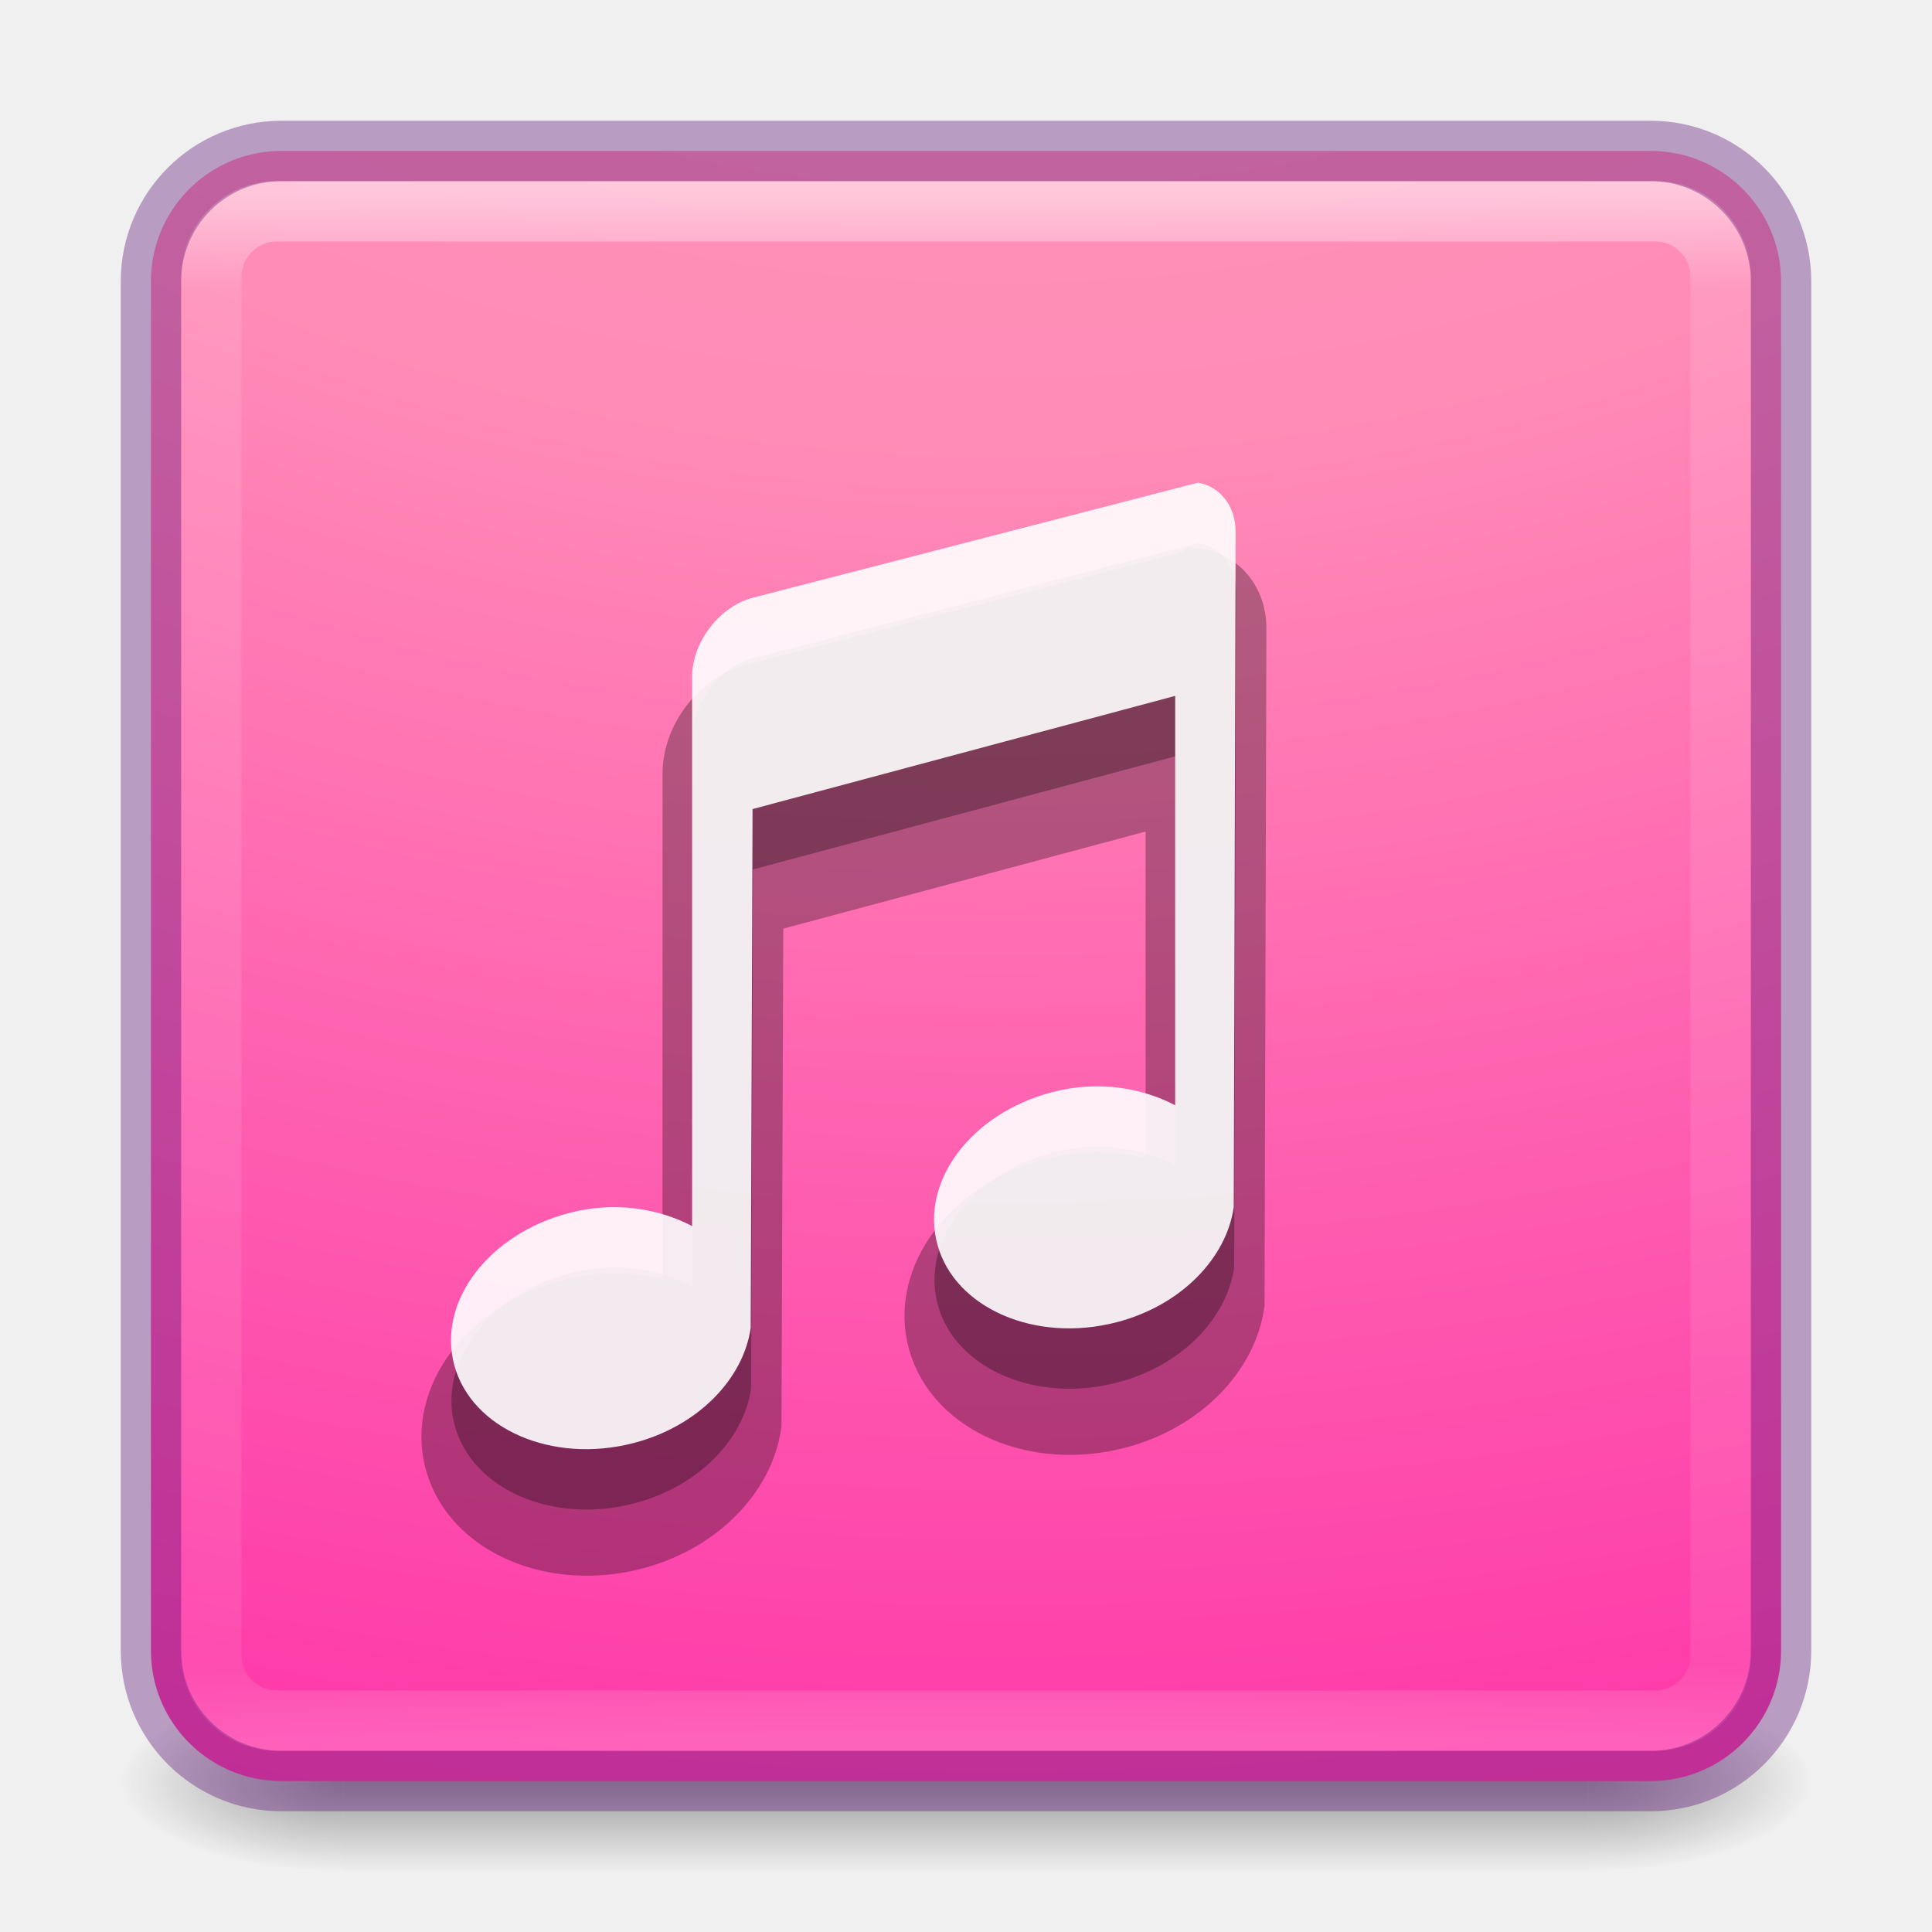
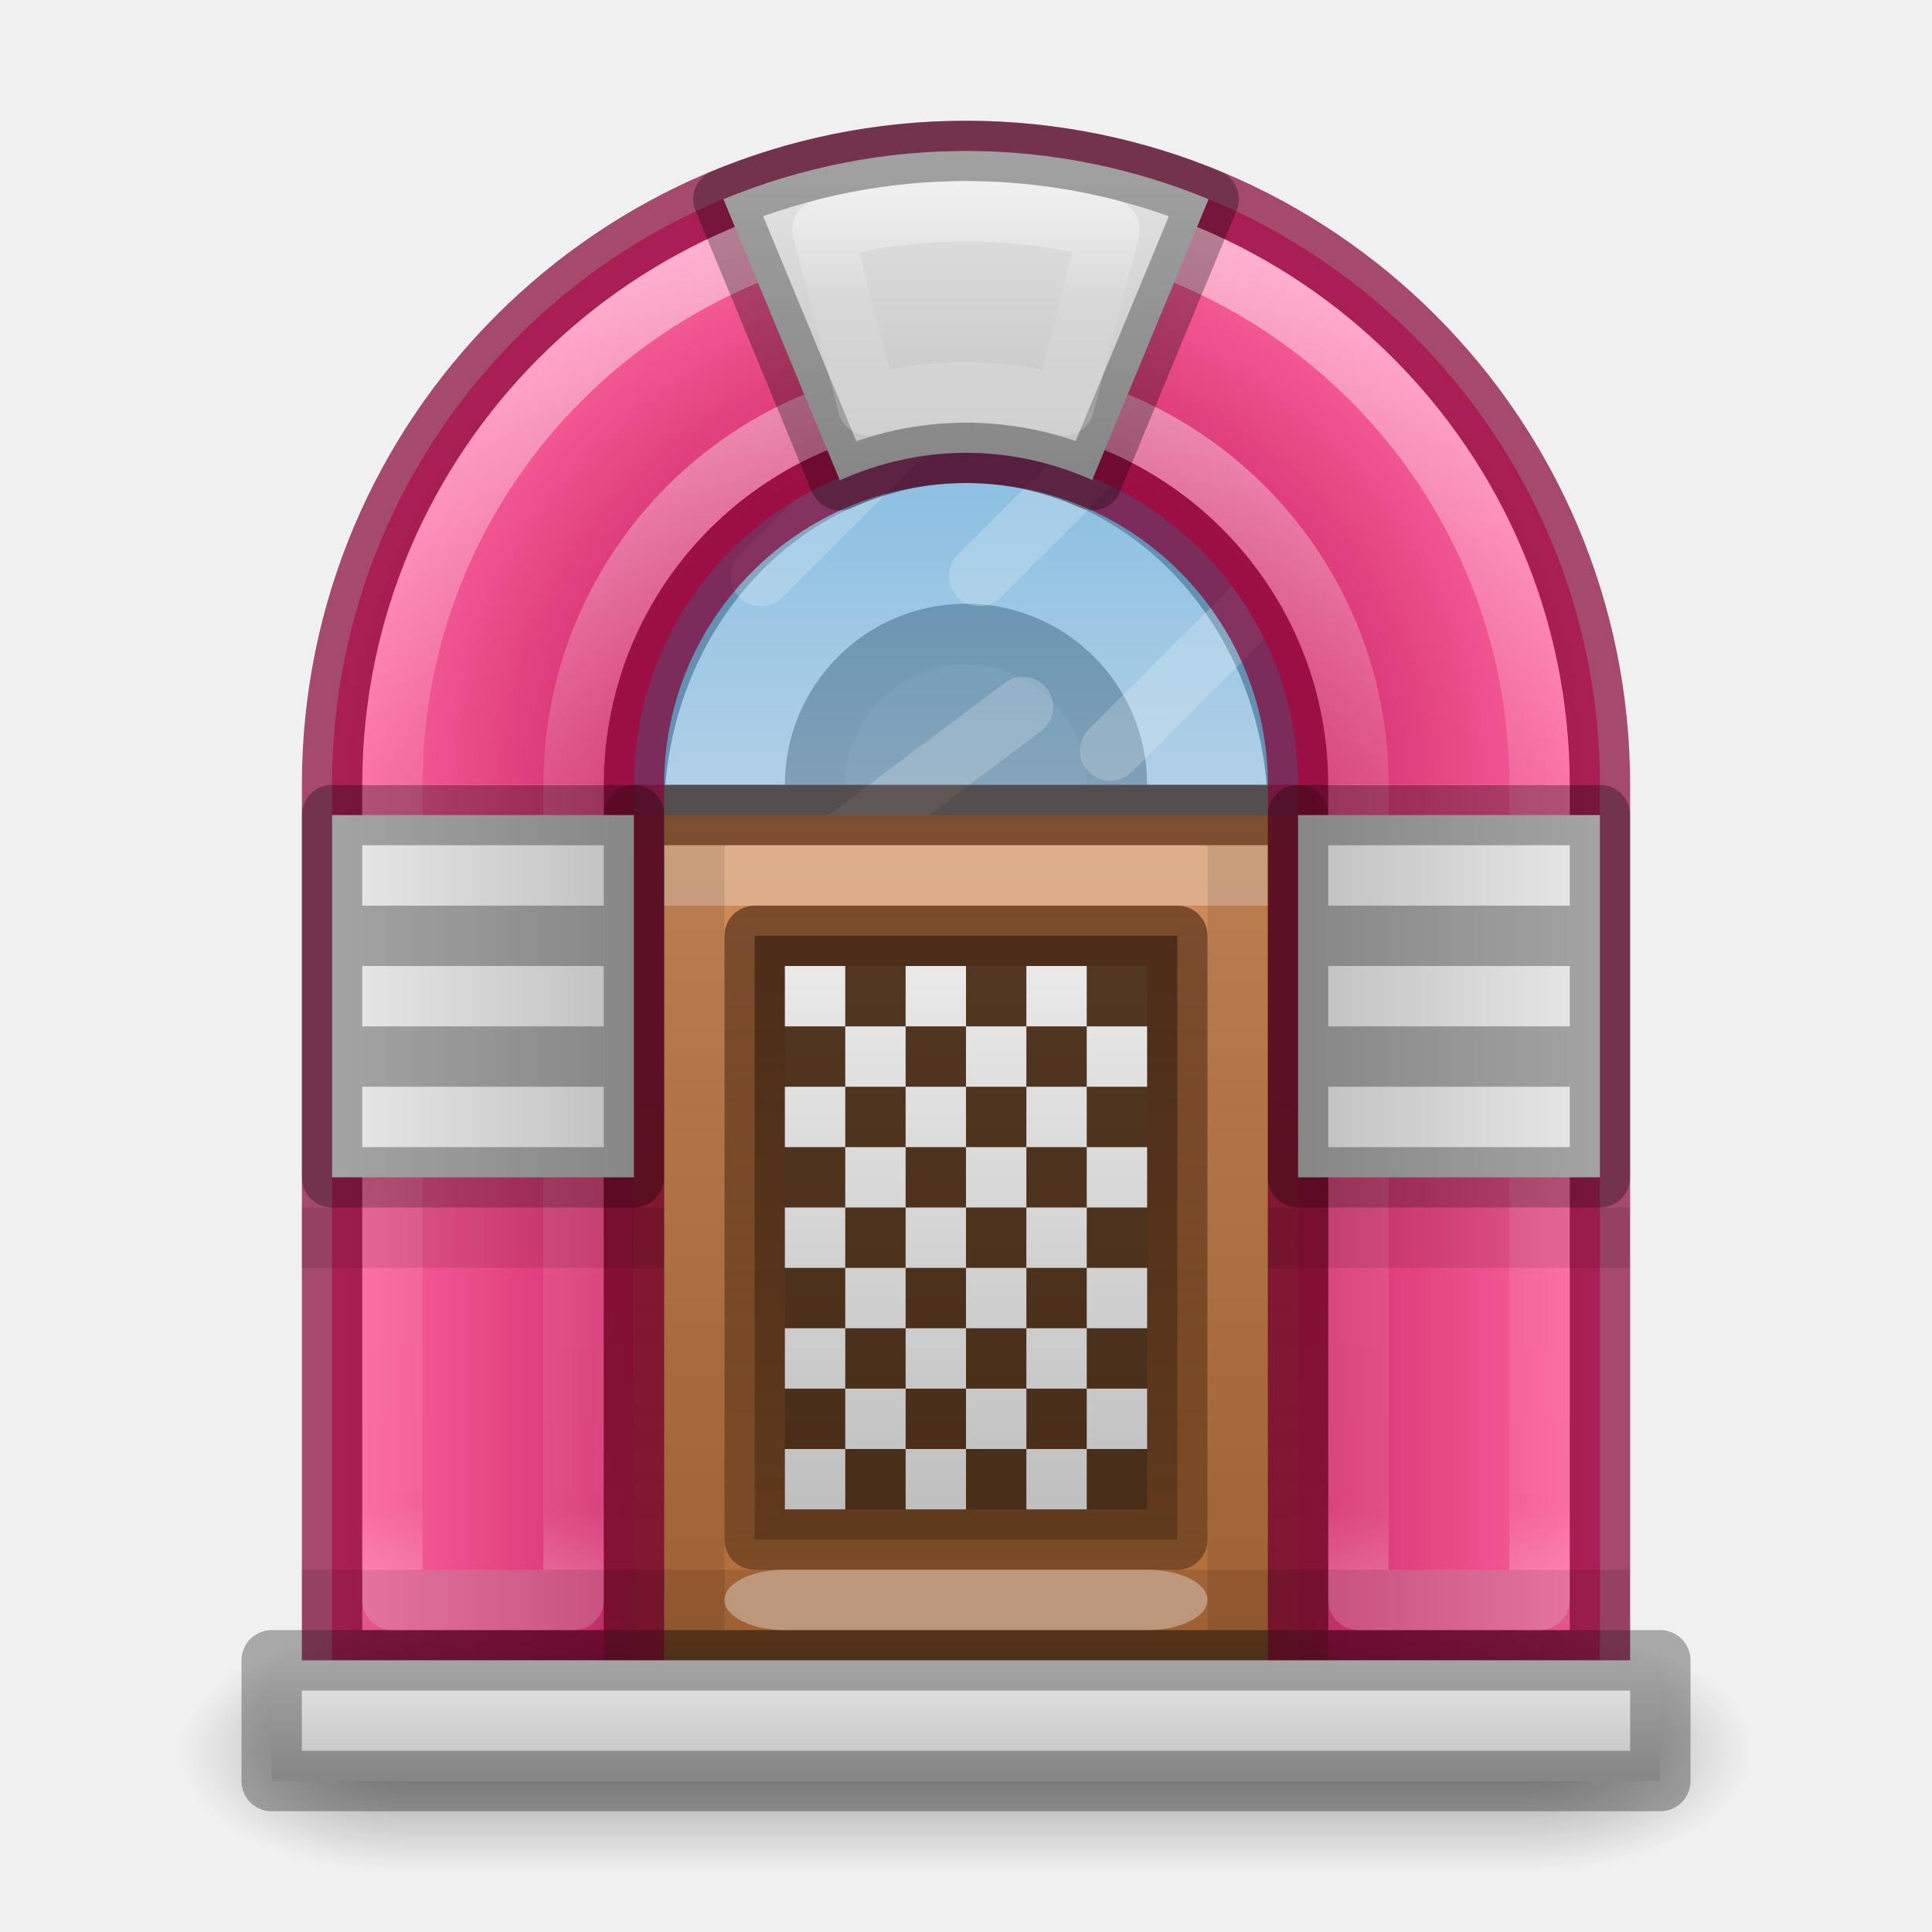
- <svg xmlns="http://www.w3.org/2000/svg" xmlns:xlink="http://www.w3.org/1999/xlink" version="1.1" width="32" height="32" id="svg6860">
-   <defs id="defs6862">
-     <linearGradient x1="167.983" y1="8.508" x2="167.983" y2="54.78" id="linearGradient5915" xlink:href="#linearGradient5803-0" gradientUnits="userSpaceOnUse" gradientTransform="matrix(0.422101,0,0,0.422101,-52.55959,1.774787)" />
-     <linearGradient id="linearGradient5803-0">
-       <stop id="stop5805-3" style="stop-color:#fff5ef;stop-opacity:1" offset="0" />
-       <stop id="stop5807-4" style="stop-color:#fef8dd;stop-opacity:1" offset="1" />
+ <svg xmlns="http://www.w3.org/2000/svg" xmlns:xlink="http://www.w3.org/1999/xlink" version="1.1" id="svg2" viewBox="0 0 32 32" height="32" width="32">
+   <defs id="defs4">
+     <linearGradient id="linearGradient6165">
+       <stop style="stop-color:#ffffff;stop-opacity:1;" offset="0" id="stop6167" />
+       <stop id="stop6169" offset="0.45" style="stop-color:#ffffff;stop-opacity:0.235" />
+       <stop style="stop-color:#ffffff;stop-opacity:0.157" offset="0.55" id="stop6171" />
+       <stop style="stop-color:#ffffff;stop-opacity:0.392" offset="1" id="stop6173" />
    </linearGradient>
-     <linearGradient x1="24" y1="5" x2="24" y2="43" id="linearGradient4161" xlink:href="#linearGradient3924-0" gradientUnits="userSpaceOnUse" gradientTransform="matrix(0.6756757,0,0,0.6756757,-0.216217,-0.2162063)" />
-     <linearGradient id="linearGradient3924-0">
-       <stop id="stop3926-6" style="stop-color:#ffffff;stop-opacity:1" offset="0" />
-       <stop id="stop3928-3" style="stop-color:#ffffff;stop-opacity:0.235" offset="0.063" />
-       <stop id="stop3930-2" style="stop-color:#ffffff;stop-opacity:0.157" offset="0.951" />
-       <stop id="stop3932-62" style="stop-color:#ffffff;stop-opacity:0.392" offset="1" />
+     <linearGradient id="linearGradient4388">
+       <stop id="stop4390" offset="0" style="stop-color:#492714;stop-opacity:0.624" />
+       <stop id="stop4392" offset="1" style="stop-color:#6a3f1f;stop-opacity:0.769" />
    </linearGradient>
-     <radialGradient cx="6.73" cy="9.957" r="12.672" fx="6.2" fy="9.957" id="radialGradient5600-7" xlink:href="#linearGradient2867-449-88-871-390-598-476-591-434-148-57-177-8-3-3-6-4-8-8-8" gradientUnits="userSpaceOnUse" gradientTransform="matrix(0,6.575229,-8.07228,0,96.95192,-56.11144)" />
-     <linearGradient id="linearGradient2867-449-88-871-390-598-476-591-434-148-57-177-8-3-3-6-4-8-8-8">
-       <stop id="stop3750-1-0-7-6-6-1-3-9" style="stop-color:#ffa8b7;stop-opacity:1" offset="0" />
-       <stop id="stop3752-3-7-4-0-32-8-923-0" style="stop-color:#ff8bb7;stop-opacity:1" offset="0.262" />
-       <stop id="stop3754-1-8-5-2-7-6-7-1" style="stop-color:#fd00a0;stop-opacity:1" offset="0.705" />
-       <stop id="stop3756-1-6-2-6-6-1-96-6" style="stop-color:#e200be;stop-opacity:1" offset="1" />
+     <linearGradient id="linearGradient4380">
+       <stop id="stop4382" offset="0" style="stop-color:#d28e5b;stop-opacity:1;" />
+       <stop id="stop4384" offset="1" style="stop-color:#ae6a37;stop-opacity:1" />
    </linearGradient>
-     <radialGradient cx="4.993" cy="43.5" r="2.5" fx="4.993" fy="43.5" id="radialGradient2976" xlink:href="#linearGradient3688-166-749-6" gradientUnits="userSpaceOnUse" gradientTransform="matrix(2.003784,0,0,1.4,27.98813,-17.4)" />
-     <linearGradient id="linearGradient3688-166-749-6">
-       <stop id="stop2883-8" style="stop-color:#181818;stop-opacity:1" offset="0" />
-       <stop id="stop2885-3" style="stop-color:#181818;stop-opacity:0" offset="1" />
+     <linearGradient id="linearGradient4366">
+       <stop id="stop4368" offset="0" style="stop-color:#6db0de;stop-opacity:1;" />
+       <stop id="stop4370" offset="1" style="stop-color:#a4cae4;stop-opacity:1" />
    </linearGradient>
-     <radialGradient cx="4.993" cy="43.5" r="2.5" fx="4.993" fy="43.5" id="radialGradient2978" xlink:href="#linearGradient3688-464-309-7" gradientUnits="userSpaceOnUse" gradientTransform="matrix(2.003784,0,0,1.4,-20.01187,-104.4)" />
-     <linearGradient id="linearGradient3688-464-309-7">
-       <stop id="stop2889-0" style="stop-color:#181818;stop-opacity:1" offset="0" />
-       <stop id="stop2891-66" style="stop-color:#181818;stop-opacity:0" offset="1" />
+     <linearGradient id="linearGradient4340">
+       <stop id="stop4342" offset="0" style="stop-color:#ffffff;stop-opacity:1;" />
+       <stop style="stop-color:#ffffff;stop-opacity:0.235" offset="0.409" id="stop4348" />
+       <stop id="stop4358" offset="0.955" style="stop-color:#ffffff;stop-opacity:0.157" />
+       <stop id="stop4344" offset="1" style="stop-color:#ffffff;stop-opacity:0.392" />
    </linearGradient>
-     <linearGradient x1="25.058" y1="47.028" x2="25.058" y2="39.999" id="linearGradient2980" xlink:href="#linearGradient3702-501-757-3" gradientUnits="userSpaceOnUse" />
-     <linearGradient id="linearGradient3702-501-757-3">
-       <stop id="stop2895-3" style="stop-color:#181818;stop-opacity:0" offset="0" />
-       <stop id="stop2897-28" style="stop-color:#181818;stop-opacity:1" offset="0.5" />
-       <stop id="stop2899-8" style="stop-color:#181818;stop-opacity:0" offset="1" />
+     <linearGradient id="linearGradient4193-3">
+       <stop style="stop-color:#d12e6c;stop-opacity:1" offset="0" id="stop4278" />
+       <stop id="stop4282" offset="0.55" style="stop-color:#d12e6c;stop-opacity:1" />
+       <stop style="stop-color:#ff66a1;stop-opacity:1" offset="1" id="stop4280" />
    </linearGradient>
+     <linearGradient id="linearGradient4225">
+       <stop id="stop4227" offset="0" style="stop-color:#e9e9e9;stop-opacity:1;" />
+       <stop id="stop4229" offset="1" style="stop-color:#bfbfbf;stop-opacity:1" />
+     </linearGradient>
+     <linearGradient id="linearGradient4193">
+       <stop id="stop4195" offset="0" style="stop-color:#ff66a1;stop-opacity:1" />
+       <stop id="stop4197" offset="1" style="stop-color:#d12e6c;stop-opacity:1" />
+     </linearGradient>
+     <linearGradient id="linearGradient3688-166-749">
+       <stop id="stop2883" style="stop-color:#181818;stop-opacity:1" offset="0" />
+       <stop id="stop2885" style="stop-color:#181818;stop-opacity:0" offset="1" />
+     </linearGradient>
+     <linearGradient id="linearGradient3702-501-757">
+       <stop id="stop2895" style="stop-color:#181818;stop-opacity:0" offset="0" />
+       <stop id="stop2897" style="stop-color:#181818;stop-opacity:1" offset="0.5" />
+       <stop id="stop2899" style="stop-color:#181818;stop-opacity:0" offset="1" />
+     </linearGradient>
+     <linearGradient gradientTransform="matrix(0.625,0,0,0.6590901,0.5,358.8745)" gradientUnits="userSpaceOnUse" y2="1034.362" x2="16" y1="1034.362" x1="8" id="linearGradient4199" xlink:href="#linearGradient4193" />
+     <linearGradient gradientTransform="matrix(0.625,0,0,0.6590901,-46.5,358.8744)" gradientUnits="userSpaceOnUse" y2="1034.362" x2="40" y1="1034.362" x1="32" id="linearGradient4201" xlink:href="#linearGradient4193" />
+     <linearGradient gradientTransform="matrix(0.5,0,0,0.6,2.5,419.8448)" gradientUnits="userSpaceOnUse" y2="1028.362" x2="16" y1="1028.362" x1="6" id="linearGradient4231" xlink:href="#linearGradient4225" />
+     <linearGradient gradientTransform="matrix(0.6388889,0,0,0.5,0.6666667,525.1812)" gradientUnits="userSpaceOnUse" y2="1049.362" x2="24" y1="1045.362" x1="24" id="linearGradient4237" xlink:href="#linearGradient4225" />
+     <linearGradient gradientTransform="matrix(0.6470588,0,0,0.7058823,0.4705882,311.4889)" gradientUnits="userSpaceOnUse" y2="1023.362" x2="24" y1="1014.362" x1="24" id="linearGradient4372" xlink:href="#linearGradient4366" />
+     <linearGradient gradientTransform="matrix(0.6470588,0,0,0.6363637,0.4705853,382.3134)" gradientUnits="userSpaceOnUse" y2="1046.362" x2="16" y1="1023.362" x1="16" id="linearGradient4386" xlink:href="#linearGradient4380" />
+     <linearGradient gradientTransform="matrix(0.6470588,0,0,0.6363637,0.4705853,382.3134)" gradientUnits="userSpaceOnUse" y2="1046.362" x2="32" y1="1023.362" x1="32" id="linearGradient4394" xlink:href="#linearGradient4388" />
+     <linearGradient gradientTransform="matrix(0.6363638,0,0,0.6250001,0.7272693,394.073)" gradientUnits="userSpaceOnUse" y2="1043.362" x2="24" y1="1026.362" x1="24" id="linearGradient4882" xlink:href="#linearGradient4388" />
+     <radialGradient cx="4.993" cy="43.5" r="2.5" fx="4.993" fy="43.5" id="radialGradient3163" xlink:href="#linearGradient3688-166-749" gradientUnits="userSpaceOnUse" gradientTransform="matrix(1.476472,0,0,0.7999999,17.93883,1014.562)" />
+     <radialGradient cx="4.993" cy="43.5" r="2.5" fx="4.993" fy="43.5" id="radialGradient3165" xlink:href="#linearGradient3688-166-749" gradientUnits="userSpaceOnUse" gradientTransform="matrix(1.476472,0,0,0.7999999,-14.06138,-1084.162)" />
+     <linearGradient gradientTransform="matrix(0.6654286,0,0,0.5714285,0.0297144,1024.505)" x1="25.058" y1="47.028" x2="25.058" y2="39.999" id="linearGradient3167" xlink:href="#linearGradient3702-501-757" gradientUnits="userSpaceOnUse" />
+     <linearGradient gradientUnits="userSpaceOnUse" y2="25" x2="16" y1="16" x1="16" id="linearGradient5409" xlink:href="#linearGradient4225" />
+     <linearGradient y2="1028.362" x2="16" y1="1028.362" x1="6" gradientTransform="matrix(0.5,0,0,0.6,-29.5,419.8448)" gradientUnits="userSpaceOnUse" id="linearGradient6077" xlink:href="#linearGradient4225" />
+     <radialGradient gradientUnits="userSpaceOnUse" gradientTransform="matrix(1,0,0,0.9523801,0,44.20859)" r="10.5" fy="1038.612" fx="16" cy="1038.612" cx="16" id="radialGradient6102" xlink:href="#linearGradient4193-3" />
+     <linearGradient gradientUnits="userSpaceOnUse" y2="26" x2="16" y1="4" x1="16" id="linearGradient6122" xlink:href="#linearGradient4340" />
+     <linearGradient gradientUnits="userSpaceOnUse" y2="8" x2="16" y1="2" x1="16" id="linearGradient6153" xlink:href="#linearGradient4225" />
+     <linearGradient gradientUnits="userSpaceOnUse" y2="7" x2="16" y1="3" x1="16" id="linearGradient6163" xlink:href="#linearGradient6165" />
  </defs>
-   <g style="display:inline" id="g2036-2" transform="matrix(0.6999997,0,0,0.3333336,-0.8000002,15.33333)">
-     <g style="opacity:0.4" id="g3712-3" transform="matrix(1.052632,0,0,1.285713,-1.263158,-13.42854)">
-       <rect style="fill:url(#radialGradient2976);fill-opacity:1;stroke:none" id="rect2801-0" y="40" x="38" height="7" width="5" />
-       <rect style="fill:url(#radialGradient2978);fill-opacity:1;stroke:none" id="rect3696-2" transform="scale(-1,-1)" y="-47" x="-10" height="7" width="5" />
-       <rect style="fill:url(#linearGradient2980);fill-opacity:1;stroke:none" id="rect3700-1" y="40" x="10" height="7" width="28" />
+   <g transform="translate(0,-1020.362)" id="layer1">
+     <g id="g6175">
+       <circle style="opacity:1;fill:#1a1a1a;fill-opacity:1;stroke:#000000;stroke-width:1;stroke-linecap:square;stroke-linejoin:round;stroke-miterlimit:4;stroke-dasharray:none;stroke-opacity:1" id="path4238" cx="16" cy="1033.362" r="2.5" />
+       <path style="opacity:0.8;fill:url(#linearGradient4372);fill-opacity:1;stroke:none;stroke-width:1;stroke-linecap:square;stroke-linejoin:round;stroke-miterlimit:4;stroke-dasharray:none;stroke-opacity:1" id="path4362" d="m 10.5,1033.862 a 5.5,6 0 0 1 5.5,-6 5.5,6 0 0 1 5.5,6 l -5.5,0 z" />
+       <path id="path4364" style="opacity:1;fill:none;fill-opacity:1;stroke:#6490b1;stroke-width:1;stroke-linecap:square;stroke-linejoin:round;stroke-miterlimit:4;stroke-dasharray:none;stroke-opacity:1" d="m 10.5,1033.862 a 5.5,6 0 0 1 5.5,-6 5.5,6 0 0 1 5.5,6 l -5.5,0 z" />
+       <g id="g4395" transform="matrix(0.6666667,0,0,0.6666667,3.5002646e-4,350.7874)">
+         <path id="path4397" d="m 18.907,1018.674 4.338,-4.338" style="opacity:0.2;fill:none;stroke:#ffffff;stroke-width:1.5px;stroke-linecap:round" />
+         <path id="path4399" d="m 21.076,1025.181 4.338,-3.254" style="opacity:0.2;fill:none;stroke:#ffffff;stroke-width:1.5px;stroke-linecap:round" />
+         <path id="path4401" d="m 24.329,1018.674 4.338,-4.338" style="opacity:0.2;fill:none;stroke:#ffffff;stroke-width:1.5px;stroke-linecap:round" />
+         <path id="path4403" d="m 27.583,1023.012 4.338,-4.338" style="opacity:0.2;fill:none;stroke:#ffffff;stroke-width:1.5px;stroke-linecap:round" />
+       </g>
    </g>
+     <rect y="1033.362" x="5.5" height="14.5" width="5" id="rect4171" style="opacity:1;fill:url(#linearGradient4199);fill-opacity:1;stroke:none;stroke-width:1;stroke-linecap:square;stroke-linejoin:round;stroke-miterlimit:4;stroke-dasharray:none;stroke-opacity:1" />
+     <rect transform="scale(-1,1)" style="opacity:1;fill:url(#linearGradient4201);fill-opacity:1;stroke:none;stroke-width:1;stroke-linecap:square;stroke-linejoin:round;stroke-miterlimit:4;stroke-dasharray:none;stroke-opacity:1" id="rect4175" width="5" height="14.5" x="-26.5" y="1033.362" />
+     <g id="g6079">
+       <rect style="opacity:1;fill:url(#linearGradient4386);fill-opacity:1;stroke:url(#linearGradient4394);stroke-width:1;stroke-linecap:square;stroke-linejoin:round;stroke-miterlimit:4;stroke-dasharray:none;stroke-opacity:1" id="rect4378" width="11" height="14" x="10.5" y="1033.862" />
+       <rect y="1034.362" x="11" height="1" width="10" id="rect4434" style="opacity:0.3;fill:#ffffff;fill-opacity:1;stroke:none;stroke-width:1;stroke-linecap:square;stroke-linejoin:round;stroke-miterlimit:4;stroke-dasharray:none;stroke-opacity:1" />
+       <rect style="opacity:0.1;fill:#000000;fill-opacity:1;stroke:none;stroke-width:1;stroke-linecap:square;stroke-linejoin:round;stroke-miterlimit:4;stroke-dasharray:none;stroke-opacity:1" id="rect4436" width="1" height="13" x="11" y="1034.362" />
+       <rect y="1034.362" x="20" height="13" width="1" id="rect4460" style="opacity:0.1;fill:#000000;fill-opacity:1;stroke:none;stroke-width:1;stroke-linecap:square;stroke-linejoin:round;stroke-miterlimit:4;stroke-dasharray:none;stroke-opacity:1" />
+       <rect style="opacity:0.6;fill:#000000;fill-opacity:1;stroke:none;stroke-width:1;stroke-linecap:square;stroke-linejoin:round;stroke-miterlimit:4;stroke-dasharray:none;stroke-opacity:1" id="rect4643" width="7" height="10" x="12.5" y="1035.861" />
+       <rect y="1035.862" x="12.5" height="10" width="7" id="rect4496" style="opacity:1;fill:none;fill-opacity:1;stroke:url(#linearGradient4882);stroke-width:1;stroke-linecap:square;stroke-linejoin:round;stroke-miterlimit:4;stroke-dasharray:none;stroke-opacity:1" />
+       <rect y="1046.362" x="12" height="1" width="8" id="rect4504" style="opacity:0.4;fill:#ffffff;fill-opacity:1;stroke:none;stroke-width:1;stroke-linecap:square;stroke-linejoin:round;stroke-miterlimit:4;stroke-dasharray:none;stroke-opacity:1" rx="1" ry="1" />
+       <path style="opacity:1;fill:url(#linearGradient5409);fill-opacity:1;stroke:none;stroke-width:1;stroke-linecap:square;stroke-linejoin:round;stroke-miterlimit:4;stroke-dasharray:none;stroke-opacity:1" d="M 13 16 L 13 17 L 14 17 L 14 16 L 13 16 z M 14 17 L 14 18 L 15 18 L 15 17 L 14 17 z M 15 17 L 16 17 L 16 16 L 15 16 L 15 17 z M 16 17 L 16 18 L 17 18 L 17 17 L 16 17 z M 17 17 L 18 17 L 18 16 L 17 16 L 17 17 z M 18 17 L 18 18 L 19 18 L 19 17 L 18 17 z M 18 18 L 17 18 L 17 19 L 18 19 L 18 18 z M 18 19 L 18 20 L 19 20 L 19 19 L 18 19 z M 18 20 L 17 20 L 17 21 L 18 21 L 18 20 z M 18 21 L 18 22 L 19 22 L 19 21 L 18 21 z M 18 22 L 17 22 L 17 23 L 18 23 L 18 22 z M 18 23 L 18 24 L 19 24 L 19 23 L 18 23 z M 18 24 L 17 24 L 17 25 L 18 25 L 18 24 z M 17 24 L 17 23 L 16 23 L 16 24 L 17 24 z M 16 24 L 15 24 L 15 25 L 16 25 L 16 24 z M 15 24 L 15 23 L 14 23 L 14 24 L 15 24 z M 14 24 L 13 24 L 13 25 L 14 25 L 14 24 z M 14 23 L 14 22 L 13 22 L 13 23 L 14 23 z M 14 22 L 15 22 L 15 21 L 14 21 L 14 22 z M 14 21 L 14 20 L 13 20 L 13 21 L 14 21 z M 14 20 L 15 20 L 15 19 L 14 19 L 14 20 z M 14 19 L 14 18 L 13 18 L 13 19 L 14 19 z M 15 19 L 16 19 L 16 18 L 15 18 L 15 19 z M 16 19 L 16 20 L 17 20 L 17 19 L 16 19 z M 16 20 L 15 20 L 15 21 L 16 21 L 16 20 z M 16 21 L 16 22 L 17 22 L 17 21 L 16 21 z M 16 22 L 15 22 L 15 23 L 16 23 L 16 22 z " transform="translate(0,1020.362)" id="rect5354" />
+     </g>
+     <path style="opacity:1;fill:url(#radialGradient6102);fill-opacity:1;stroke:none;stroke-width:1;stroke-linecap:square;stroke-linejoin:round;stroke-miterlimit:4;stroke-dasharray:none;stroke-opacity:1" d="m 16,1022.862 a 10.5,10.5 0 0 0 -10.5,10.5 l 5,0 a 5.5,5.5 0 0 1 5.5,-5.5 5.5,5.5 0 0 1 5.5,5.5 l 5,0 a 10.5,10.5 0 0 0 -10.5,-10.5 z" id="path6100" />
+     <path id="path6105" d="m 16,1022.862 a 10.5,10.5 0 0 0 -10.5,10.5 l 0,14.5 5,0 0,-14.5 a 5.5,5.5 0 0 1 5.5,-5.5 5.5,5.5 0 0 1 5.5,5.5 l 0,14.5 5,0 0,-14.5 a 10.5,10.5 0 0 0 -10.5,-10.5 z" style="opacity:0.7;fill:none;fill-opacity:1;stroke:#850234;stroke-width:1;stroke-linecap:square;stroke-linejoin:round;stroke-miterlimit:4;stroke-dasharray:none;stroke-opacity:1" />
+     <g id="g6139">
+       <rect style="opacity:0.4;fill:url(#radialGradient3163);fill-opacity:1;stroke:none" id="rect2801" y="1047.362" x="25.316" height="4" width="3.684" />
+       <rect style="opacity:0.4;fill:url(#radialGradient3165);fill-opacity:1;stroke:none" id="rect3696" transform="scale(-1,-1)" y="-1051.362" x="-6.684" height="4" width="3.684" />
+       <rect style="opacity:0.4;fill:url(#linearGradient3167);fill-opacity:1;stroke:none" id="rect3700" y="1047.362" x="6.684" height="4" width="18.632" />
+     </g>
+     <path id="rect5320" transform="translate(0,1020.362)" d="M 16 3.5 A 9.5 9.5 0 0 0 6.5 13 L 6.5 26.5 L 9.5 26.5 L 9.5 13 A 6.5 6.5 0 0 1 16 6.5 A 6.5 6.5 0 0 1 22.5 13 L 22.5 26.5 L 25.5 26.5 L 25.5 13 A 9.5 9.5 0 0 0 16 3.5 z " style="opacity:0.5;fill:none;fill-opacity:1;stroke:url(#linearGradient6122);stroke-width:1;stroke-linecap:square;stroke-linejoin:round;stroke-miterlimit:4;stroke-dasharray:none;stroke-opacity:1" />
+     <g id="g6192">
+       <rect y="1033.862" x="5.5" height="6" width="5" id="rect4179" style="opacity:1;fill:url(#linearGradient4231);fill-opacity:1;stroke:none;stroke-width:1;stroke-linecap:square;stroke-linejoin:round;stroke-miterlimit:4;stroke-dasharray:none;stroke-opacity:1" />
+       <rect style="opacity:0.3;fill:none;fill-opacity:1;stroke:#000000;stroke-width:1;stroke-linecap:square;stroke-linejoin:round;stroke-miterlimit:4;stroke-dasharray:none;stroke-opacity:1" id="rect4233" width="5" height="6" x="5.5" y="1033.862" />
+       <rect y="1040.362" x="5" height="1" width="6" id="rect4374" style="opacity:0.1;fill:#000000;fill-opacity:1;stroke:none;stroke-width:1;stroke-linecap:square;stroke-linejoin:round;stroke-miterlimit:4;stroke-dasharray:none;stroke-opacity:1" />
+       <rect transform="matrix(0,1,-1,0,0,0)" style="opacity:0.3;fill:#000000;fill-opacity:1;stroke:none;stroke-width:1;stroke-linecap:square;stroke-linejoin:round;stroke-miterlimit:4;stroke-dasharray:none;stroke-opacity:1" id="rect4486" width="1" height="4" x="1035.362" y="-10" />
+       <rect y="-10" x="1037.362" height="4" width="1" id="rect6132" style="opacity:0.3;fill:#000000;fill-opacity:1;stroke:none;stroke-width:1;stroke-linecap:square;stroke-linejoin:round;stroke-miterlimit:4;stroke-dasharray:none;stroke-opacity:1" transform="matrix(0,1,-1,0,0,0)" />
+     </g>
+     <g id="g6185">
+       <rect transform="scale(-1,1)" style="opacity:1;fill:url(#linearGradient6077);fill-opacity:1;stroke:none;stroke-width:1;stroke-linecap:square;stroke-linejoin:round;stroke-miterlimit:4;stroke-dasharray:none;stroke-opacity:1" id="rect6069" width="5" height="6" x="-26.5" y="1033.862" />
+       <rect y="1033.862" x="21.5" height="6" width="5" id="rect6071" style="opacity:0.3;fill:none;fill-opacity:1;stroke:#000000;stroke-width:1;stroke-linecap:square;stroke-linejoin:round;stroke-miterlimit:4;stroke-dasharray:none;stroke-opacity:1" />
+       <rect style="opacity:0.1;fill:#000000;fill-opacity:1;stroke:none;stroke-width:1;stroke-linecap:square;stroke-linejoin:round;stroke-miterlimit:4;stroke-dasharray:none;stroke-opacity:1" id="rect6073" width="6" height="1" x="21" y="1040.362" />
+       <rect y="-26" x="1035.362" height="4" width="1" id="rect6075" style="opacity:0.3;fill:#000000;fill-opacity:1;stroke:none;stroke-width:1;stroke-linecap:square;stroke-linejoin:round;stroke-miterlimit:4;stroke-dasharray:none;stroke-opacity:1" transform="matrix(0,1,-1,0,0,0)" />
+       <rect transform="matrix(0,1,-1,0,0,0)" style="opacity:0.3;fill:#000000;fill-opacity:1;stroke:none;stroke-width:1;stroke-linecap:square;stroke-linejoin:round;stroke-miterlimit:4;stroke-dasharray:none;stroke-opacity:1" id="rect6134" width="1" height="4" x="1037.362" y="-26" />
+     </g>
+     <g id="g6089">
+       <rect y="1047.862" x="4.5" height="2" width="23" id="rect4177" style="opacity:1;fill:url(#linearGradient4237);fill-opacity:1;stroke:none;stroke-width:1;stroke-linecap:square;stroke-linejoin:round;stroke-miterlimit:4;stroke-dasharray:none;stroke-opacity:1" />
+       <rect style="opacity:0.3;fill:none;fill-opacity:1;stroke:#000000;stroke-width:1;stroke-linecap:square;stroke-linejoin:round;stroke-miterlimit:4;stroke-dasharray:none;stroke-opacity:1" id="rect4239" width="23" height="2" x="4.5" y="1047.862" />
+       <rect y="-27" x="1046.362" height="22" width="1" id="rect4462" style="opacity:0.1;fill:#000000;fill-opacity:1;stroke:none;stroke-width:1;stroke-linecap:square;stroke-linejoin:round;stroke-miterlimit:4;stroke-dasharray:none;stroke-opacity:1" transform="matrix(0,1,-1,0,0,0)" />
+     </g>
+     <path id="path6148" transform="translate(0,1020.362)" d="M 16.076 2.5 A 10.5 10.5 0 0 0 11.982 3.299 L 13.91 7.955 A 5.5 6 0 0 1 16 7.5 A 5.5 6 0 0 1 18.09 7.951 L 20.018 3.299 A 10.5 10.5 0 0 0 16.076 2.5 z " style="opacity:1;fill:url(#linearGradient6153);fill-opacity:1;stroke:none;stroke-width:1;stroke-linecap:square;stroke-linejoin:round;stroke-miterlimit:4;stroke-dasharray:none;stroke-opacity:1" />
+     <path style="opacity:0.3;fill:none;fill-opacity:1;stroke:#000000;stroke-width:1;stroke-linecap:square;stroke-linejoin:round;stroke-miterlimit:4;stroke-dasharray:none;stroke-opacity:1" d="M 16.076 2.5 A 10.5 10.5 0 0 0 11.982 3.299 L 13.91 7.955 A 5.5 6 0 0 1 16 7.5 A 5.5 6 0 0 1 18.09 7.951 L 20.018 3.299 A 10.5 10.5 0 0 0 16.076 2.5 z " transform="translate(0,1020.362)" id="path6155" />
+     <path id="path6146" transform="translate(0,1020.362)" d="M 16.445 3.51 A 9.5 9.5 0 0 0 13.621 3.803 L 14.373 6.711 A 6.5 6.5 0 0 1 16 6.5 A 6.5 6.5 0 0 1 17.625 6.715 L 18.379 3.803 A 9.5 9.5 0 0 0 16.445 3.51 z " style="opacity:0.5;fill:none;fill-opacity:1;stroke:url(#linearGradient6163);stroke-width:1;stroke-linecap:square;stroke-linejoin:round;stroke-miterlimit:4;stroke-dasharray:none;stroke-opacity:1" />
  </g>
-   <rect style="color:#000000;display:inline;overflow:visible;visibility:visible;fill:url(#radialGradient5600-7);fill-opacity:1;fill-rule:nonzero;stroke:none;stroke-width:1;marker:none;enable-background:accumulate" id="rect5505" y="2.5" x="2.5" ry="2.16" rx="2.16" height="27" width="27" />
-   <rect style="opacity:0.5;fill:none;stroke:url(#linearGradient4161);stroke-width:1;stroke-linecap:round;stroke-linejoin:round;stroke-miterlimit:4;stroke-dasharray:none;stroke-dashoffset:0;stroke-opacity:1" id="rect6741-7-4" y="3.5" x="3.5" ry="1.087" rx="1.087" height="25" width="25" />
-   <rect style="color:#000000;display:inline;overflow:visible;visibility:visible;opacity:0.4;fill:none;stroke:#641e7b;stroke-width:1;stroke-linecap:round;stroke-linejoin:round;stroke-miterlimit:4;stroke-dasharray:none;stroke-dashoffset:0;stroke-opacity:1;marker:none;enable-background:accumulate" id="rect5505-6" y="2.5" x="2.5" ry="2.16" rx="2.16" height="27" width="27" />
-   <g id="layer9" style="display:inline" transform="translate(-694.2802,582.2307)" />
-   <g id="layer10" style="display:inline" transform="translate(-694.2802,582.2307)" />
-   <g id="layer11" transform="translate(-694.2802,582.2307)" />
-   <g id="layer13" style="display:inline" transform="translate(-706.5302,591.9959)">
-     <path d="m 726.379,-582.404 -7.375,1.906 c -0.554,0.148 -1,0.739 -1,1.312 l 0,9.094 c -0.562,-0.294 -1.283,-0.413 -2.031,-0.219 -1.35,0.351 -2.196,1.484 -1.906,2.531 0.289,1.047 1.619,1.632 2.969,1.281 1.077,-0.28 1.819,-1.071 1.938,-1.906 l 0.031,-8.594 7,-1.875 0,6.781 c -0.562,-0.294 -1.283,-0.413 -2.031,-0.219 -1.35,0.351 -2.196,1.484 -1.906,2.531 0.289,1.047 1.619,1.632 2.969,1.281 1.077,-0.28 1.819,-1.071 1.938,-1.906 l 0.031,-11.188 c 0,-0.43 -0.266,-0.752 -0.625,-0.812 z" id="rect2996-2-3-6" style="color:#bebebe;display:inline;overflow:visible;visibility:visible;opacity:0.3;fill:#000000;fill-opacity:1;fill-rule:nonzero;stroke:#000000;stroke-width:1;stroke-miterlimit:4;stroke-dasharray:none;stroke-opacity:1;marker:none;enable-background:accumulate" />
-     <path d="m 726.376,-583 -7.375,1.906 c -0.554,0.148 -1,0.739 -1,1.312 l 0,9.094 c -0.562,-0.294 -1.283,-0.413 -2.031,-0.219 -1.35,0.351 -2.196,1.484 -1.906,2.531 0.289,1.047 1.619,1.632 2.969,1.281 1.077,-0.28 1.819,-1.071 1.938,-1.906 l 0.031,-8.594 7,-1.875 0,6.781 c -0.562,-0.294 -1.283,-0.413 -2.031,-0.219 -1.35,0.351 -2.196,1.484 -1.906,2.531 0.289,1.047 1.619,1.632 2.969,1.281 1.077,-0.28 1.819,-1.071 1.938,-1.906 l 0.031,-11.188 c 0,-0.43 -0.266,-0.752 -0.625,-0.812 z" id="rect2996-2-3" style="color:#bebebe;display:inline;overflow:visible;visibility:visible;opacity:0.3;fill:#000000;fill-opacity:1;fill-rule:nonzero;stroke:none;stroke-width:1;marker:none;enable-background:accumulate" />
-     <path d="m 726.369,-584 -7.375,1.906 c -0.554,0.148 -1,0.739 -1,1.312 l 0,9.094 c -0.562,-0.294 -1.283,-0.413 -2.031,-0.219 -1.35,0.351 -2.196,1.484 -1.906,2.531 0.289,1.047 1.619,1.632 2.969,1.281 1.077,-0.28 1.819,-1.071 1.938,-1.906 l 0.031,-8.594 7,-1.875 0,6.781 c -0.562,-0.294 -1.283,-0.413 -2.031,-0.219 -1.35,0.351 -2.196,1.484 -1.906,2.531 0.289,1.047 1.619,1.632 2.969,1.281 1.077,-0.28 1.819,-1.071 1.938,-1.906 l 0.031,-11.188 c 0,-0.43 -0.266,-0.752 -0.625,-0.812 z" id="rect2996-2" style="color:#bebebe;display:inline;overflow:visible;visibility:visible;fill:#ffffff;fill-opacity:1;fill-rule:nonzero;stroke:none;stroke-width:1;marker:none;enable-background:accumulate;opacity:0.9" />
-   </g>
-   <g id="layer14" transform="translate(-694.2802,582.2307)" />
-   <g id="layer15" style="display:inline" transform="translate(-694.2802,582.2307)" />
-   <g id="g71291" style="display:inline" transform="translate(-694.2802,582.2307)" />
-   <g id="g4953" style="display:inline" transform="translate(-694.2802,582.2307)" />
-   <g id="layer12" style="display:inline" transform="translate(-694.2802,582.2307)" />
</svg>
